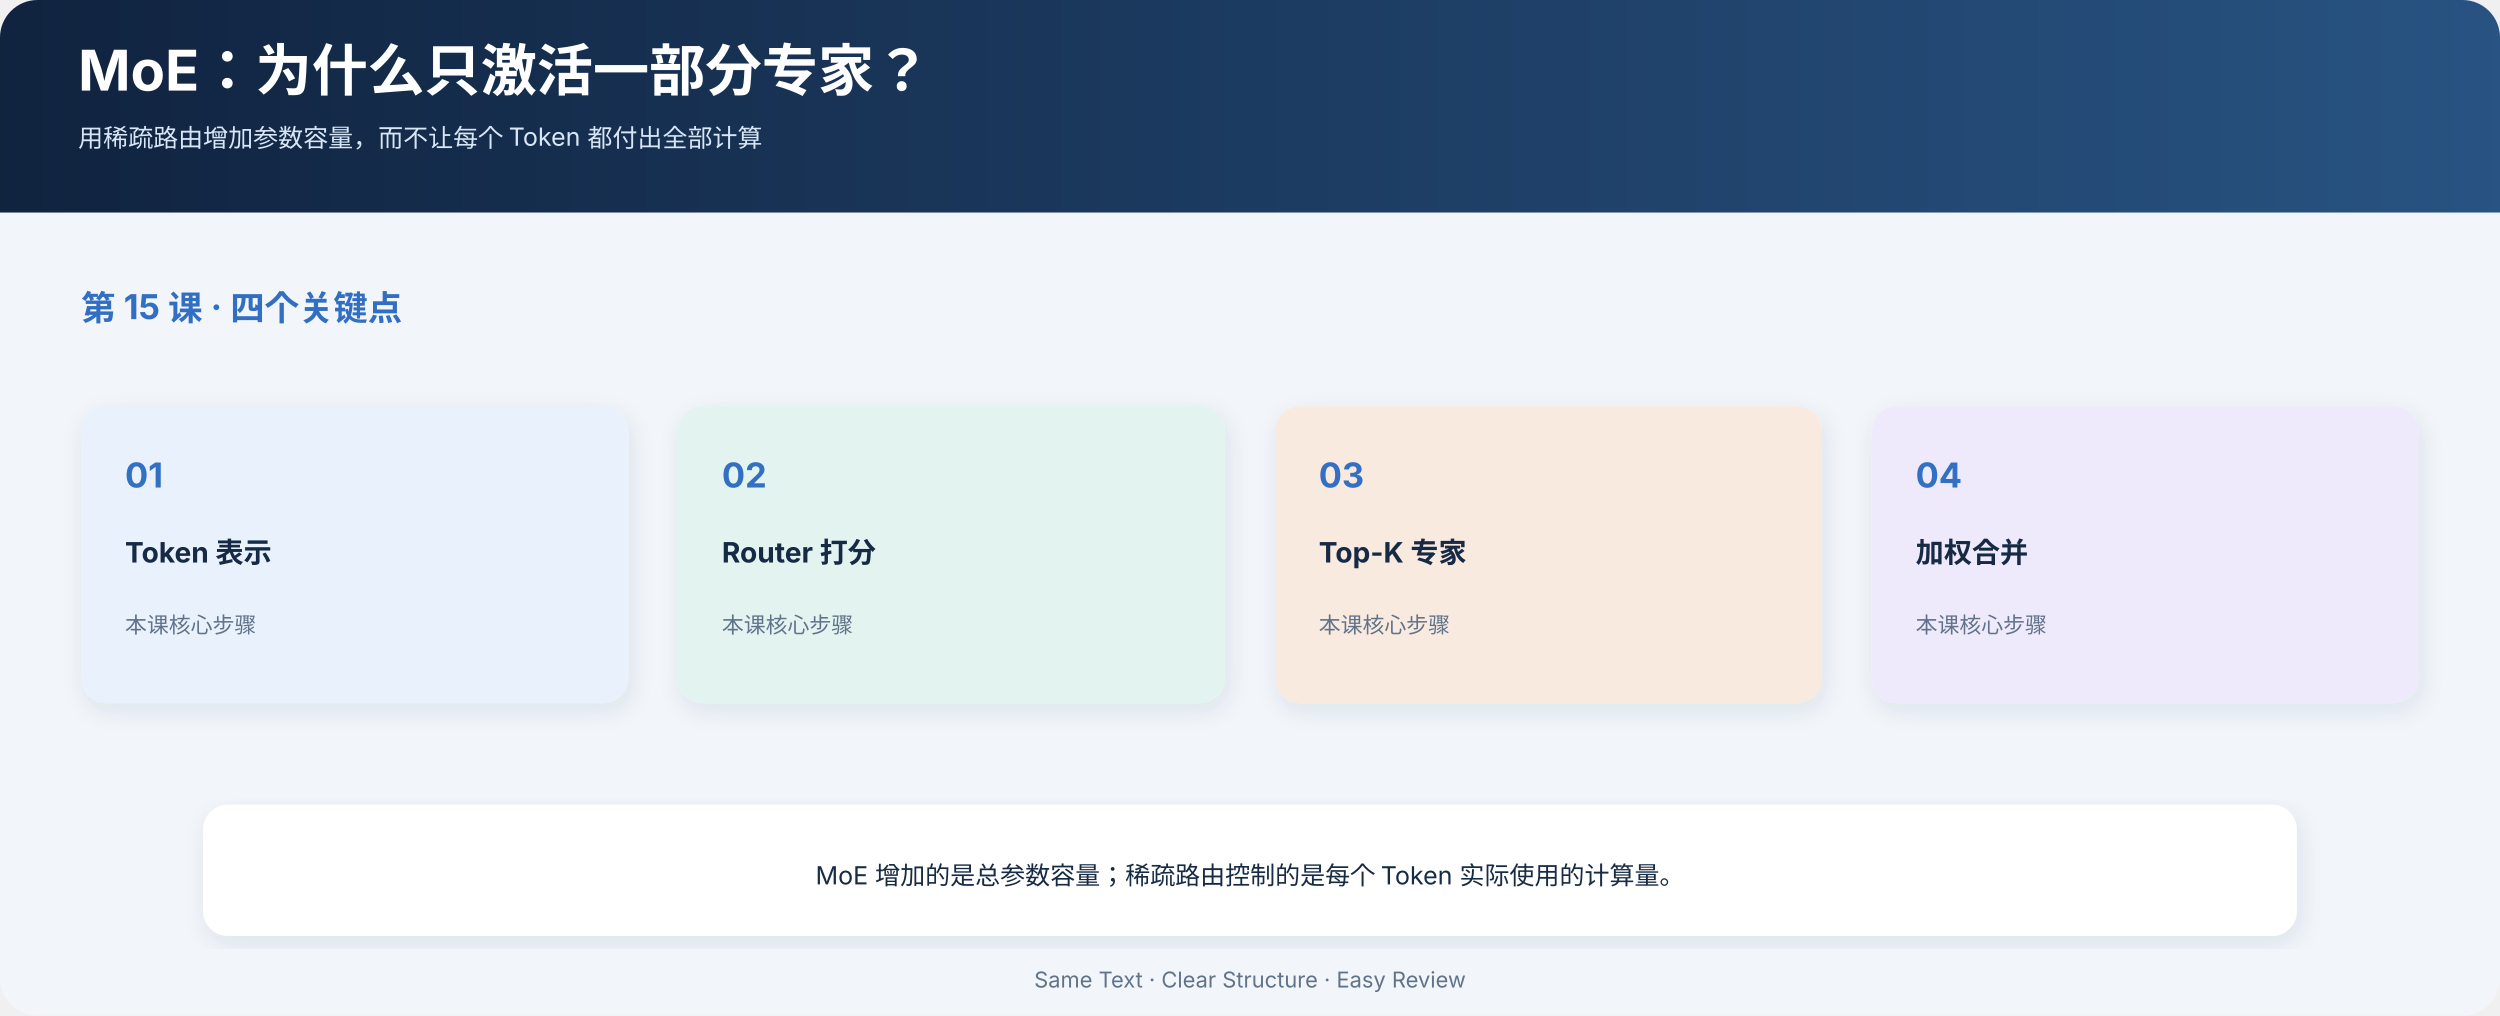
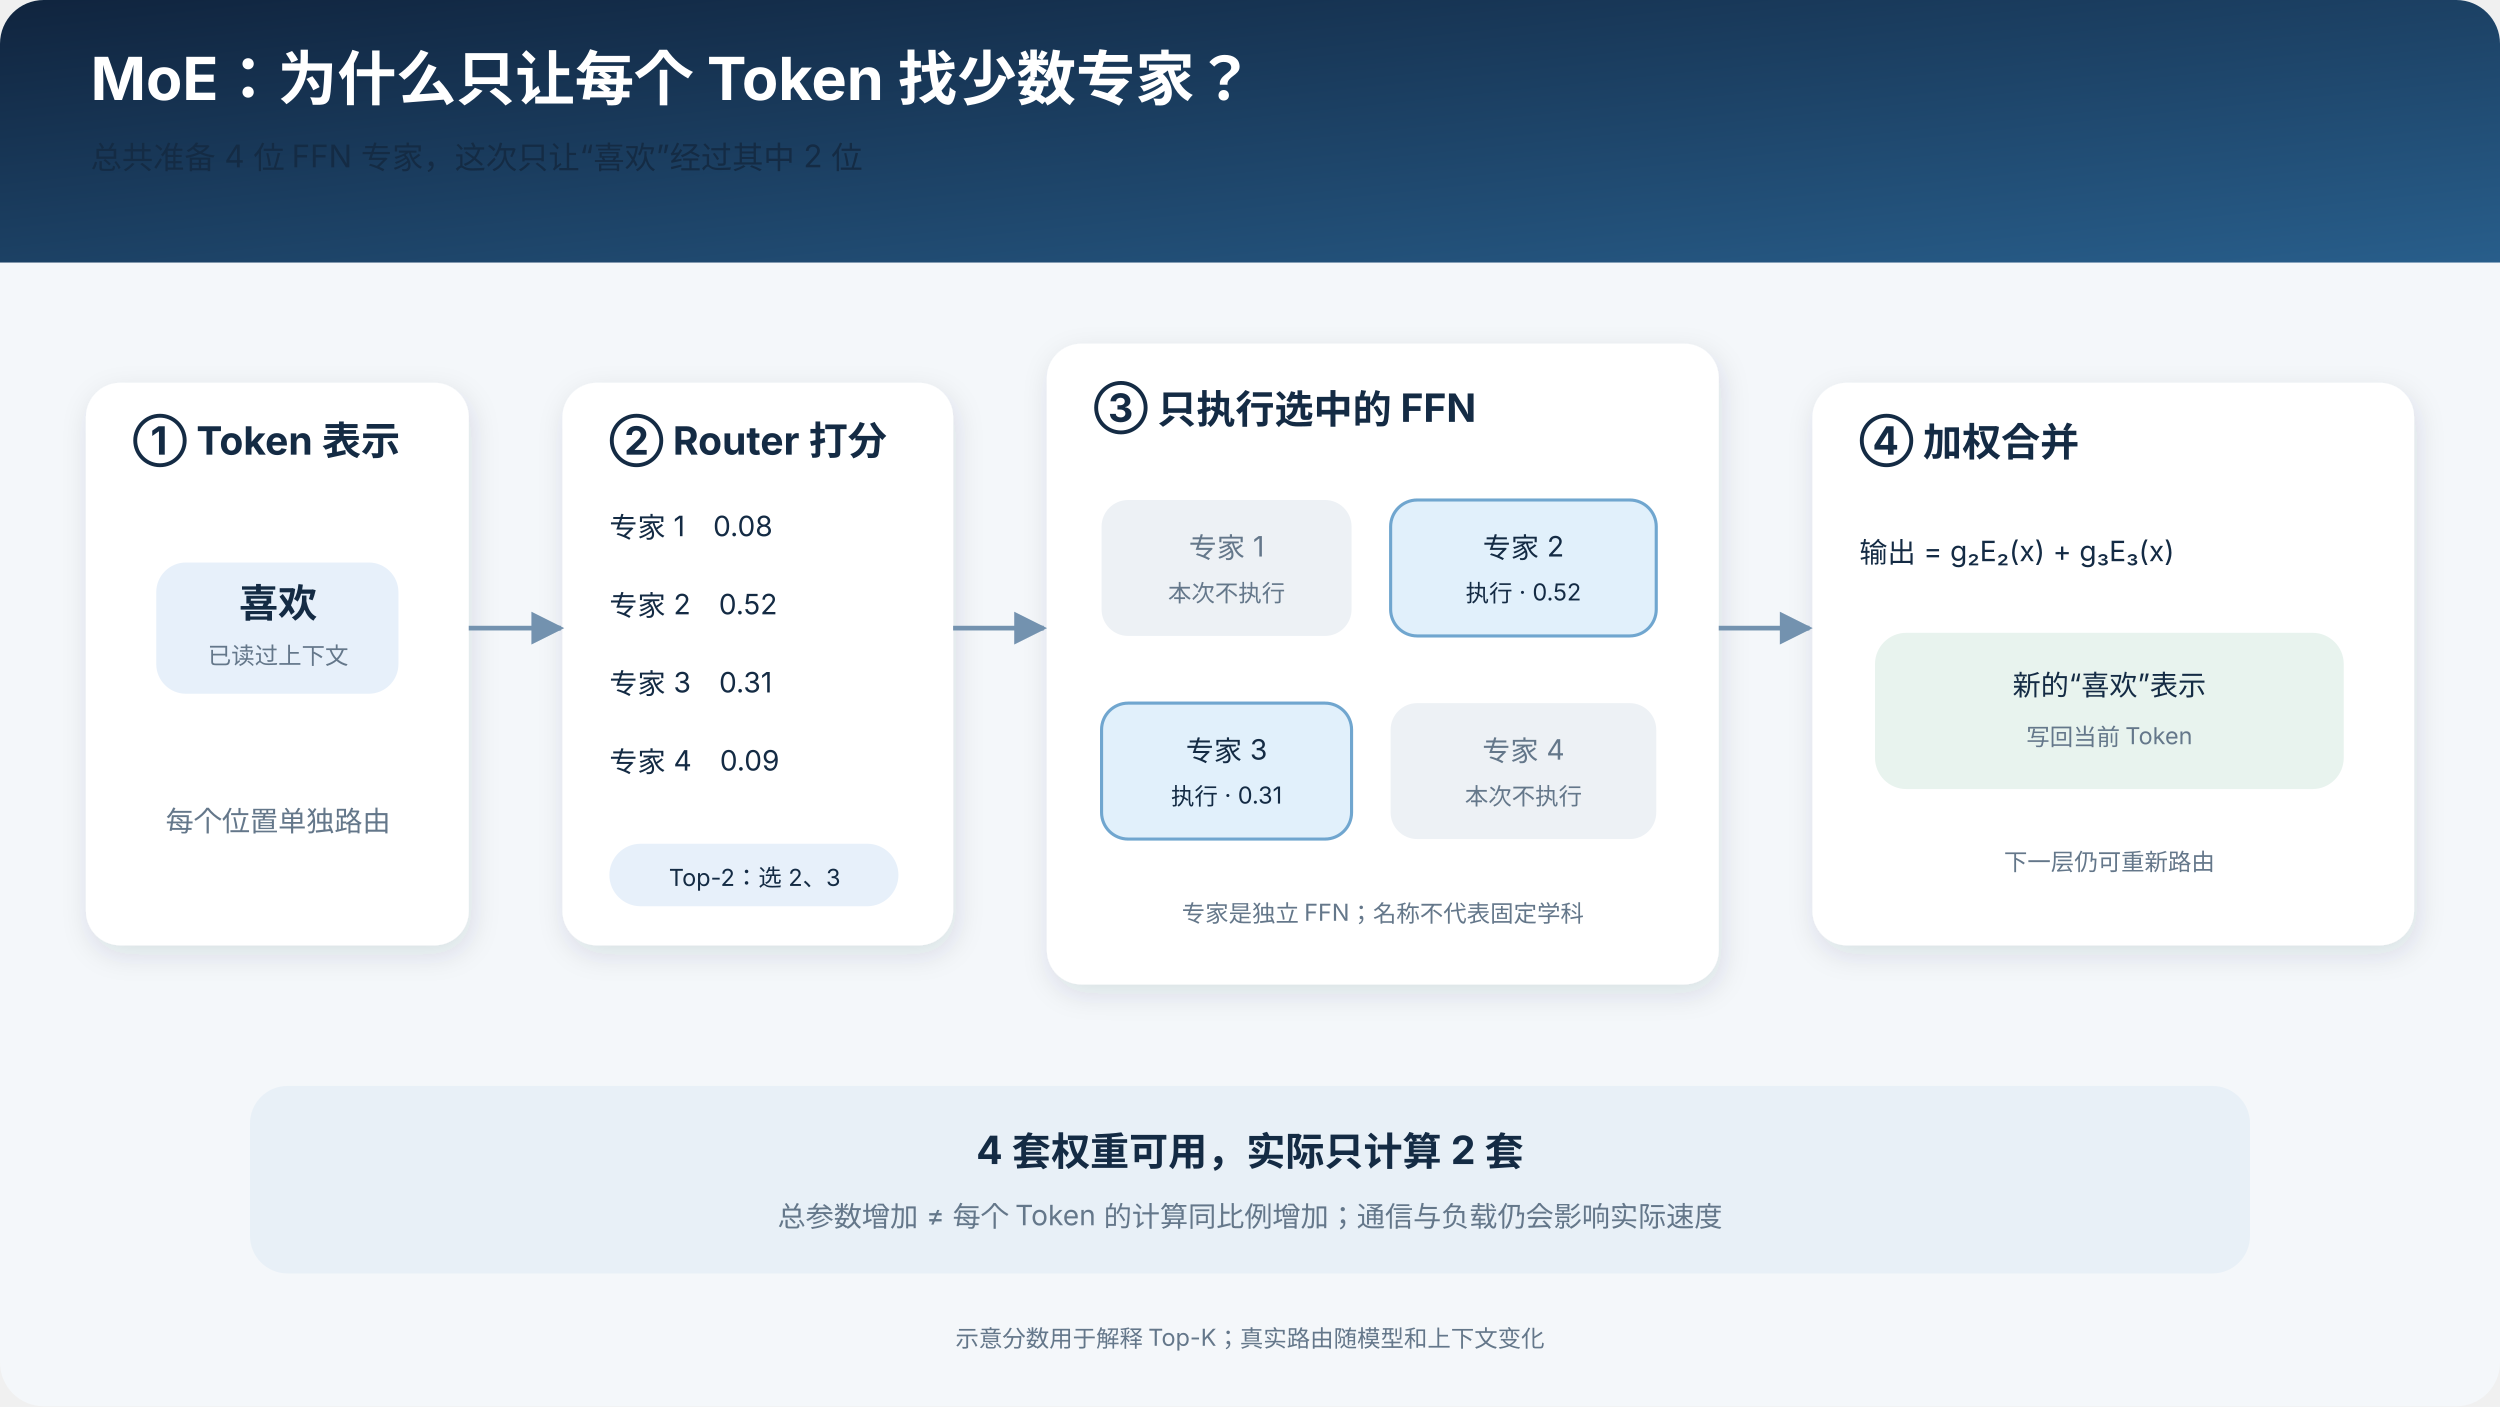
- <svg xmlns="http://www.w3.org/2000/svg" width="1600" height="650" viewBox="0 0 1600 650" role="img" aria-labelledby="t d">
+ <svg xmlns="http://www.w3.org/2000/svg" width="1600" height="900" viewBox="0 0 1600 900" role="img" aria-labelledby="title desc">
  <defs>
-     <linearGradient id="h">
-       <stop stop-color="#10233f" />
-       <stop offset="1" stop-color="#285382" />
+     <linearGradient id="head" x2="1" y2="1">
+       <stop stop-color="#10243e" />
+       <stop offset="1" stop-color="#285e8b" />
    </linearGradient>
-     <filter id="s">
-       <feDropShadow dy="5" stdDeviation="7" flood-color="#233753" flood-opacity=".1" />
+     <filter id="shadow">
+       <feDropShadow dy="6" stdDeviation="9" flood-color="#17324a" flood-opacity=".12" />
    </filter>
-     <style>text{font-family:-apple-system,BlinkMacSystemFont,"Segoe UI","PingFang SC","Microsoft YaHei",sans-serif;fill:#172b45}.w{fill:#fff}.l{fill:#d8e6f6}.m{fill:#61738a}.h1{font-size:36px;font-weight:700}.h2{font-size:22px;font-weight:700;fill:#326fc3}.h3{font-size:18px;font-weight:700}.body{font-size:16px}.small{font-size:14px}</style>
+     <marker id="arrow" viewBox="0 0 10 10" refX="9" refY="5" markerWidth="7" markerHeight="7" orient="auto-start-reverse">
+       <path d="M0 0l10 5-10 5z" fill="#7392af" />
+     </marker>
+     <style>text{font-family:-apple-system,BlinkMacSystemFont,'Segoe UI','PingFang SC','Microsoft YaHei',sans-serif;fill:#142b44}.white{fill:#fff}.muted{fill:#64778a}.title{font-size:38px;font-weight:750}.subtitle{font-size:20px}.h2{font-size:25px;font-weight:700}.body{font-size:18px}.small{font-size:15px}.line{fill:none;stroke:#7392af;stroke-width:3;marker-end:url(#arrow)}.active-line{fill:none;stroke:#2d72b5;stroke-width:5;marker-end:url(#arrow)}</style>
  </defs>
-   <rect width="1600" height="650" rx="24" fill="#f2f6fa" />
-   <path d="M24 0h1552a24 24 0 0 1 24 24v112H0V24A24 24 0 0 1 24 0z" fill="url(#h)" />
-   <text x="50" y="58" class="h1 w">MoE：为什么只激活一部分专家？</text>
-   <text x="50" y="94" class="body l">用稀疏路由增加参数容量，而不让每个 Token 都付出全部计算</text>
-   <text x="52" y="205" class="h2">第 15 课 · 四个关键点</text>
-   <g filter="url(#s)">
-     <rect x="52" y="260" width="350" height="190" rx="16" fill="#e9f1fc" />
-     <text x="80" y="312" class="h2">01</text>
-     <text x="80" y="360" class="h3">Token 表示</text>
-     <text x="80" y="405" class="small m">
-       <tspan x="80" dy="0">本课核心步骤</tspan>
-     </text>
-     <rect x="434" y="260" width="350" height="190" rx="16" fill="#e3f4f0" />
-     <text x="462" y="312" class="h2">02</text>
-     <text x="462" y="360" class="h3">Router 打分</text>
-     <text x="462" y="405" class="small m">
-       <tspan x="462" dy="0">本课核心步骤</tspan>
-     </text>
-     <rect x="816" y="260" width="350" height="190" rx="16" fill="#f9eadf" />
-     <text x="844" y="312" class="h2">03</text>
-     <text x="844" y="360" class="h3">Top-K 专家</text>
-     <text x="844" y="405" class="small m">
-       <tspan x="844" dy="0">本课核心步骤</tspan>
-     </text>
-     <rect x="1198" y="260" width="350" height="190" rx="16" fill="#efeafb" />
-     <text x="1226" y="312" class="h2">04</text>
-     <text x="1226" y="360" class="h3">加权合并</text>
-     <text x="1226" y="405" class="small m">
-       <tspan x="1226" dy="0">本课核心步骤</tspan>
-     </text>
+   <rect width="1600" height="900" rx="28" fill="#f4f7fa" />
+   <path d="M28 0h1544a28 28 0 0 1 28 28v140H0V28A28 28 0 0 1 28 0z" fill="url(#head)" />
+   <text x="58" y="64" class="title white">MoE：为什么只让每个 Token 找少数专家？</text>
+   <text x="58" y="108" class="subtitle" fill="#d9e8f6">总共准备 4 位 FFN 专家，这次只让“喜欢”经过其中 2 位</text>
+   <g filter="url(#shadow)">
+     <rect x="55" y="245" width="245" height="360" rx="22" fill="#fff" />
+     <rect x="360" y="245" width="250" height="360" rx="22" fill="#fff" />
+     <rect x="670" y="220" width="430" height="410" rx="22" fill="#fff" />
+     <rect x="1160" y="245" width="385" height="360" rx="22" fill="#fff" />
  </g>
-   <rect x="130" y="515" width="1340" height="84" rx="16" fill="#fff" filter="url(#s)" />
-   <text x="800" y="566" class="body" text-anchor="middle">MoE 增加的是总参数容量；稀疏路由控制的是每个 Token 实际使用的计算量。</text>
-   <text x="800" y="632" class="small m" text-anchor="middle">Same Text · Clear Structure · Easy Review</text>
+   <text x="85" y="291" class="h2">① Token 表示</text>
+   <rect x="100" y="360" width="155" height="84" rx="19" fill="#e7f0fa" />
+   <text x="178" y="395" class="h2" text-anchor="middle" fill="#2d72b5">喜欢</text>
+   <text x="178" y="425" class="small muted" text-anchor="middle">已读过上下文</text>
+   <text x="178" y="532" class="body muted" text-anchor="middle">每个位置单独路由</text>
+   <path d="M300 402h59" class="line" />
+   <text x="390" y="291" class="h2">② Router 打分</text>
+   <text x="390" y="344" class="body">专家 1　0.08</text>
+   <text x="390" y="394" class="body" fill="#2d72b5">专家 2　0.52</text>
+   <text x="390" y="444" class="body" fill="#2d72b5">专家 3　0.31</text>
+   <text x="390" y="494" class="body">专家 4　0.09</text>
+   <rect x="390" y="540" width="185" height="40" rx="20" fill="#e7f0fa" />
+   <text x="483" y="567" class="small" text-anchor="middle" fill="#2d72b5">Top-2：选 2、3</text>
+   <path d="M610 402h58" class="line" />
+   <text x="700" y="270" class="h2">③ 只执行选中的 FFN</text>
+   <g>
+     <rect x="705" y="320" width="160" height="87" rx="17" fill="#edf1f5" />
+     <text x="785" y="357" class="body muted" text-anchor="middle">专家 1</text>
+     <text x="785" y="385" class="small muted" text-anchor="middle">本次不执行</text>
+     <rect x="890" y="320" width="170" height="87" rx="17" fill="#e1f0fb" stroke="#70a6cf" stroke-width="2" />
+     <text x="975" y="357" class="body" text-anchor="middle">专家 2</text>
+     <text x="975" y="385" class="small" text-anchor="middle">执行 · 0.52</text>
+     <rect x="705" y="450" width="160" height="87" rx="17" fill="#e1f0fb" stroke="#70a6cf" stroke-width="2" />
+     <text x="785" y="487" class="body" text-anchor="middle">专家 3</text>
+     <text x="785" y="515" class="small" text-anchor="middle">执行 · 0.31</text>
+     <rect x="890" y="450" width="170" height="87" rx="17" fill="#edf1f5" />
+     <text x="975" y="487" class="body muted" text-anchor="middle">专家 4</text>
+     <text x="975" y="515" class="small muted" text-anchor="middle">本次不执行</text>
+   </g>
+   <text x="885" y="590" class="small muted" text-anchor="middle">专家是独立 FFN；名称不代表固定学科</text>
+   <path d="M1100 402h58" class="line" />
+   <text x="1190" y="291" class="h2">④ 加权合并</text>
+   <text x="1190" y="360" class="body">输出 = g₂E₂(x) + g₃E₃(x)</text>
+   <rect x="1200" y="405" width="300" height="100" rx="20" fill="#e8f3ee" />
+   <text x="1350" y="445" class="body" text-anchor="middle">新的“喜欢”表示</text>
+   <text x="1350" y="477" class="small muted" text-anchor="middle">写回当前 Token</text>
+   <text x="1350" y="557" class="small muted" text-anchor="middle">下一层仍可重新路由</text>
+   <rect x="160" y="695" width="1280" height="120" rx="24" fill="#e8f0f7" />
+   <text x="800" y="745" class="h2" text-anchor="middle">4 套权重可用，实际只计算 2 套</text>
+   <text x="800" y="785" class="body muted" text-anchor="middle">总参数增加 ≠ 每个 Token 的计算同比例增加；通信与负载仍会影响实际速度</text>
+   <text x="800" y="862" class="small muted" text-anchor="middle">示意分数用于解释 Top-K；真实路由随模型和上下文变化</text>
</svg>
